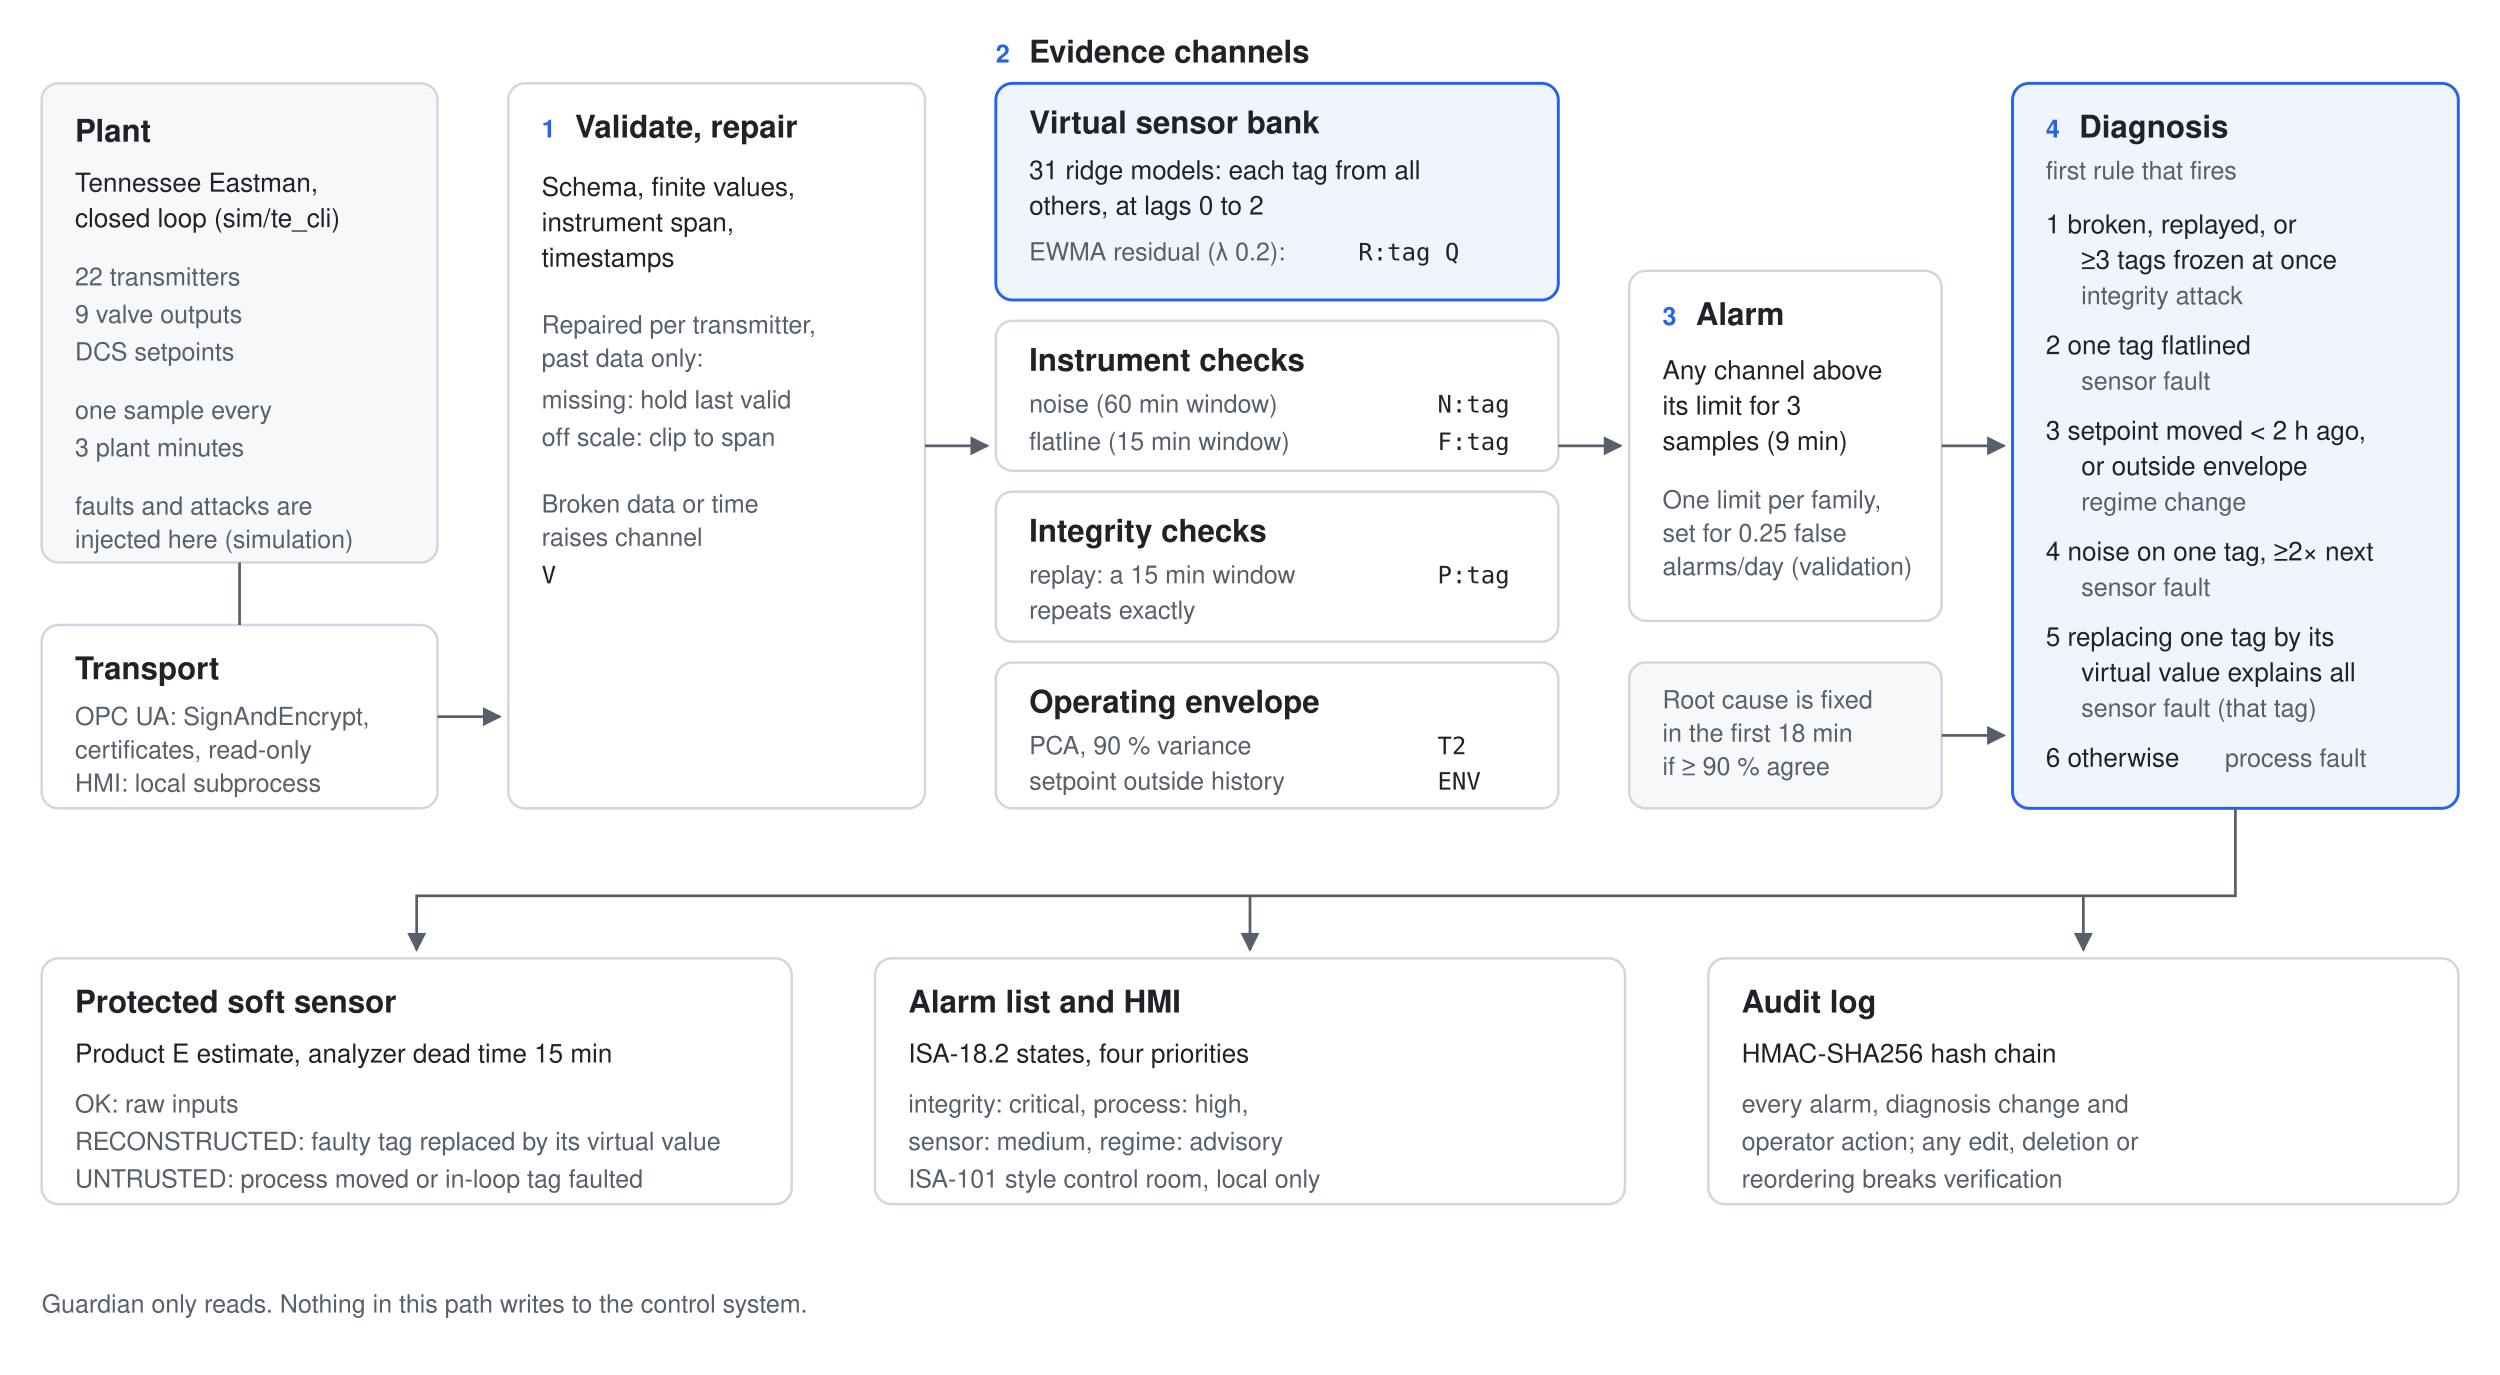
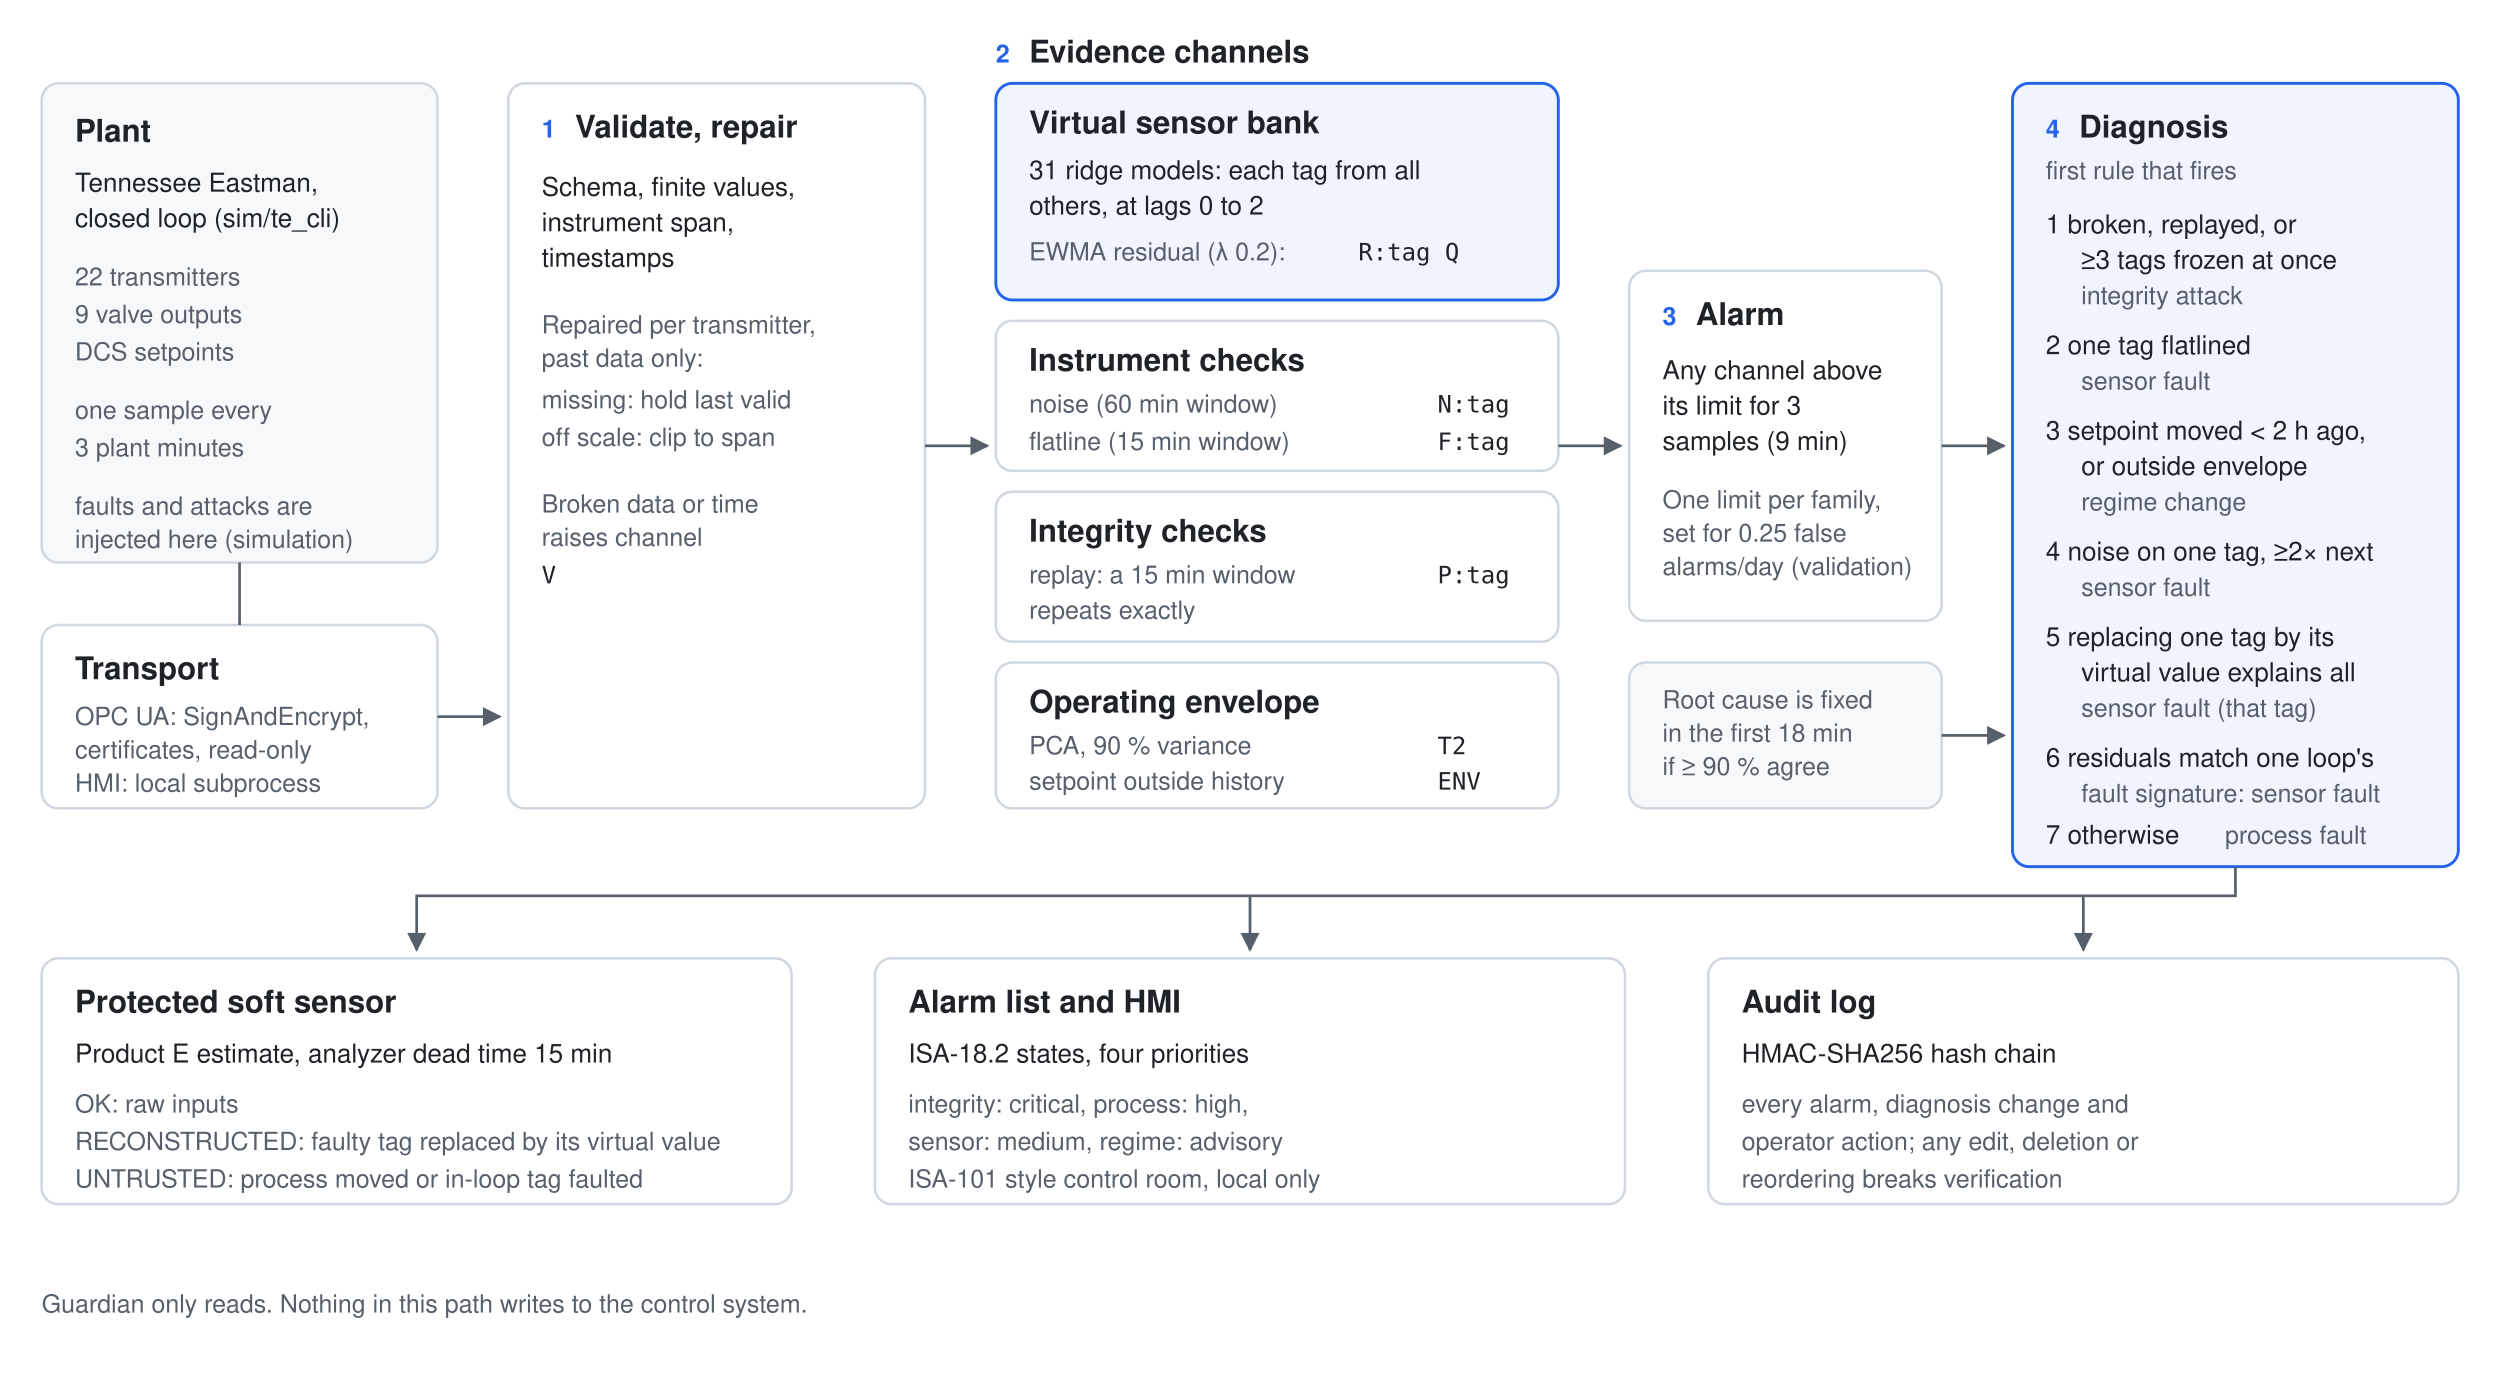
<svg xmlns="http://www.w3.org/2000/svg" viewBox="0 0 1200 660" font-family="-apple-system, 'Segoe UI', Helvetica, Arial, sans-serif" role="img" aria-labelledby="t d">
  <defs>
    <marker id="a" viewBox="0 0 10 10" refX="9" refY="5" markerWidth="7" markerHeight="7" orient="auto-start-reverse">
      <path d="M0,0 L10,5 L0,10 z" fill="#57606a" />
    </marker>
    <style>
      .box { fill: #ffffff; stroke: #d0d7de; stroke-width: 1.2; }
      .key { fill: #f6f8fa; stroke: #d0d7de; stroke-width: 1.2; }
      .acc { fill: #eff4ff; stroke: #2563eb; stroke-width: 1.4; }
      .h { font-size: 15px; font-weight: 600; fill: #1f2328; }
      .s { font-size: 12.5px; fill: #1f2328; }
      .m { font-size: 12px; fill: #57606a; }
      .n { font-size: 12px; font-weight: 700; fill: #2563eb; }
      .ln { stroke: #57606a; stroke-width: 1.3; fill: none; }
      .code { font-family: SFMono-Regular, Menlo, Consolas, monospace; font-size: 11.5px; fill: #1f2328; }
    </style>
  </defs>
  <rect width="1200" height="660" fill="#ffffff" />
  <rect class="key" x="20" y="40" width="190" height="230" rx="8" />
  <text class="h" x="36" y="68">Plant</text>
  <text class="s" x="36" y="92">Tennessee Eastman,</text>
  <text class="s" x="36" y="109">closed loop (sim/te_cli)</text>
  <text class="m" x="36" y="137">22 transmitters</text>
  <text class="m" x="36" y="155">9 valve outputs</text>
  <text class="m" x="36" y="173">DCS setpoints</text>
  <text class="m" x="36" y="201">one sample every</text>
  <text class="m" x="36" y="219">3 plant minutes</text>
  <text class="m" x="36" y="247">faults and attacks are</text>
  <text class="m" x="36" y="263">injected here (simulation)</text>
  <rect class="box" x="20" y="300" width="190" height="88" rx="8" />
  <text class="h" x="36" y="326">Transport</text>
  <text class="m" x="36" y="348">OPC UA: SignAndEncrypt,</text>
  <text class="m" x="36" y="364">certificates, read-only</text>
  <text class="m" x="36" y="380">HMI: local subprocess</text>
  <path class="ln" d="M115 270 V300" />
  <path class="ln" d="M210 344 H240" marker-end="url(#a)" />
  <rect class="box" x="244" y="40" width="200" height="348" rx="8" />
  <text class="n" x="260" y="66">1</text>
  <text class="h" x="276" y="66">Validate, repair</text>
  <text class="s" x="260" y="94">Schema, finite values,</text>
  <text class="s" x="260" y="111">instrument span,</text>
  <text class="s" x="260" y="128">timestamps</text>
  <text class="m" x="260" y="160">Repaired per transmitter,</text>
  <text class="m" x="260" y="176">past data only:</text>
  <text class="m" x="260" y="196">missing: hold last valid</text>
  <text class="m" x="260" y="214">off scale: clip to span</text>
  <text class="m" x="260" y="246">Broken data or time</text>
  <text class="m" x="260" y="262">raises channel</text>
  <text class="code" x="260" y="280">V</text>
  <path class="ln" d="M444 214 H474" marker-end="url(#a)" />
  <text class="n" x="478" y="30">2</text>
  <text class="h" x="494" y="30">Evidence channels</text>
  <rect class="acc" x="478" y="40" width="270" height="104" rx="8" />
  <text class="h" x="494" y="64">Virtual sensor bank</text>
  <text class="s" x="494" y="86">31 ridge models: each tag from all</text>
  <text class="s" x="494" y="103">others, at lags 0 to 2</text>
  <text class="m" x="494" y="125">EWMA residual (λ 0.2):</text>
  <text class="code" x="652" y="125">R:tag  Q</text>
  <rect class="box" x="478" y="154" width="270" height="72" rx="8" />
  <text class="h" x="494" y="178">Instrument checks</text>
  <text class="m" x="494" y="198">noise (60 min window)</text>
  <text class="code" x="690" y="198">N:tag</text>
  <text class="m" x="494" y="216">flatline (15 min window)</text>
  <text class="code" x="690" y="216">F:tag</text>
  <rect class="box" x="478" y="236" width="270" height="72" rx="8" />
  <text class="h" x="494" y="260">Integrity checks</text>
  <text class="m" x="494" y="280">replay: a 15 min window</text>
  <text class="m" x="494" y="297">repeats exactly</text>
  <text class="code" x="690" y="280">P:tag</text>
  <rect class="box" x="478" y="318" width="270" height="70" rx="8" />
  <text class="h" x="494" y="342">Operating envelope</text>
  <text class="m" x="494" y="362">PCA, 90 % variance</text>
  <text class="code" x="690" y="362">T2</text>
  <text class="m" x="494" y="379">setpoint outside history</text>
  <text class="code" x="690" y="379">ENV</text>
  <path class="ln" d="M748 214 H778" marker-end="url(#a)" />
  <rect class="box" x="782" y="130" width="150" height="168" rx="8" />
  <text class="n" x="798" y="156">3</text>
  <text class="h" x="814" y="156">Alarm</text>
  <text class="s" x="798" y="182">Any channel above</text>
  <text class="s" x="798" y="199">its limit for 3</text>
  <text class="s" x="798" y="216">samples (9 min)</text>
  <text class="m" x="798" y="244">One limit per family,</text>
  <text class="m" x="798" y="260">set for 0.25 false</text>
  <text class="m" x="798" y="276">alarms/day (validation)</text>
  <path class="ln" d="M932 214 H962" marker-end="url(#a)" />
-   <rect class="acc" x="966" y="40" width="214" height="348" rx="8" />
+   <rect class="acc" x="966" y="40" width="214" height="376" rx="8" />
  <text class="n" x="982" y="66">4</text>
  <text class="h" x="998" y="66">Diagnosis</text>
  <text class="m" x="982" y="86">first rule that fires</text>
  <text class="s" x="982" y="112">1  broken, replayed, or</text>
  <text class="s" x="999" y="129">≥3 tags frozen at once</text>
  <text class="m" x="999" y="146">integrity attack</text>
  <text class="s" x="982" y="170">2  one tag flatlined</text>
  <text class="m" x="999" y="187">sensor fault</text>
  <text class="s" x="982" y="211">3  setpoint moved &lt; 2 h ago,</text>
  <text class="s" x="999" y="228">or outside envelope</text>
  <text class="m" x="999" y="245">regime change</text>
  <text class="s" x="982" y="269">4  noise on one tag, ≥2× next</text>
  <text class="m" x="999" y="286">sensor fault</text>
  <text class="s" x="982" y="310">5  replacing one tag by its</text>
  <text class="s" x="999" y="327">virtual value explains all</text>
  <text class="m" x="999" y="344">sensor fault (that tag)</text>
-   <text class="s" x="982" y="368">6  otherwise</text>
-   <text class="m" x="1068" y="368">process fault</text>
+   <text class="s" x="982" y="368">6  residuals match one loop's</text>
+   <text class="m" x="999" y="385">fault signature: sensor fault</text>
+   <text class="s" x="982" y="405">7  otherwise</text>
+   <text class="m" x="1068" y="405">process fault</text>
  <rect class="key" x="782" y="318" width="150" height="70" rx="8" />
  <text class="m" x="798" y="340">Root cause is fixed</text>
  <text class="m" x="798" y="356">in the first 18 min</text>
  <text class="m" x="798" y="372">if ≥ 90 % agree</text>
  <path class="ln" d="M932 353 H962" marker-end="url(#a)" />
-   <path class="ln" d="M1073 388 V430 H200 V456" marker-end="url(#a)" />
+   <path class="ln" d="M1073 416 V430 H200 V456" marker-end="url(#a)" />
  <path class="ln" d="M600 430 V456" marker-end="url(#a)" />
  <path class="ln" d="M1000 430 V456" marker-end="url(#a)" />
  <rect class="box" x="20" y="460" width="360" height="118" rx="8" />
  <text class="h" x="36" y="486">Protected soft sensor</text>
  <text class="s" x="36" y="510">Product E estimate, analyzer dead time 15 min</text>
  <text class="m" x="36" y="534">OK: raw inputs</text>
  <text class="m" x="36" y="552">RECONSTRUCTED: faulty tag replaced by its virtual value</text>
  <text class="m" x="36" y="570">UNTRUSTED: process moved or in-loop tag faulted</text>
  <rect class="box" x="420" y="460" width="360" height="118" rx="8" />
  <text class="h" x="436" y="486">Alarm list and HMI</text>
  <text class="s" x="436" y="510">ISA-18.2 states, four priorities</text>
  <text class="m" x="436" y="534">integrity: critical, process: high,</text>
  <text class="m" x="436" y="552">sensor: medium, regime: advisory</text>
  <text class="m" x="436" y="570">ISA-101 style control room, local only</text>
  <rect class="box" x="820" y="460" width="360" height="118" rx="8" />
  <text class="h" x="836" y="486">Audit log</text>
  <text class="s" x="836" y="510">HMAC-SHA256 hash chain</text>
  <text class="m" x="836" y="534">every alarm, diagnosis change and</text>
  <text class="m" x="836" y="552">operator action; any edit, deletion or</text>
  <text class="m" x="836" y="570">reordering breaks verification</text>
  <text class="m" x="20" y="630">Guardian only reads. Nothing in this path writes to the control system.</text>
</svg>
